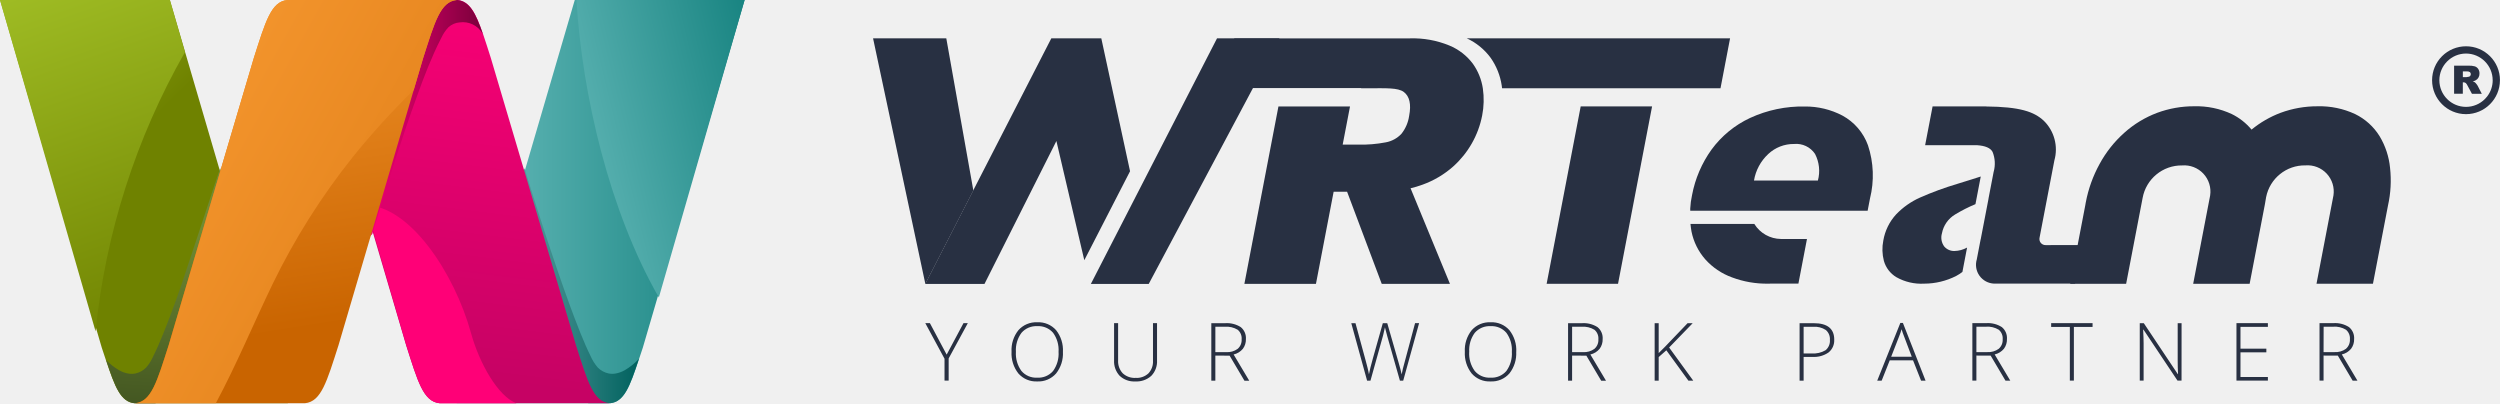
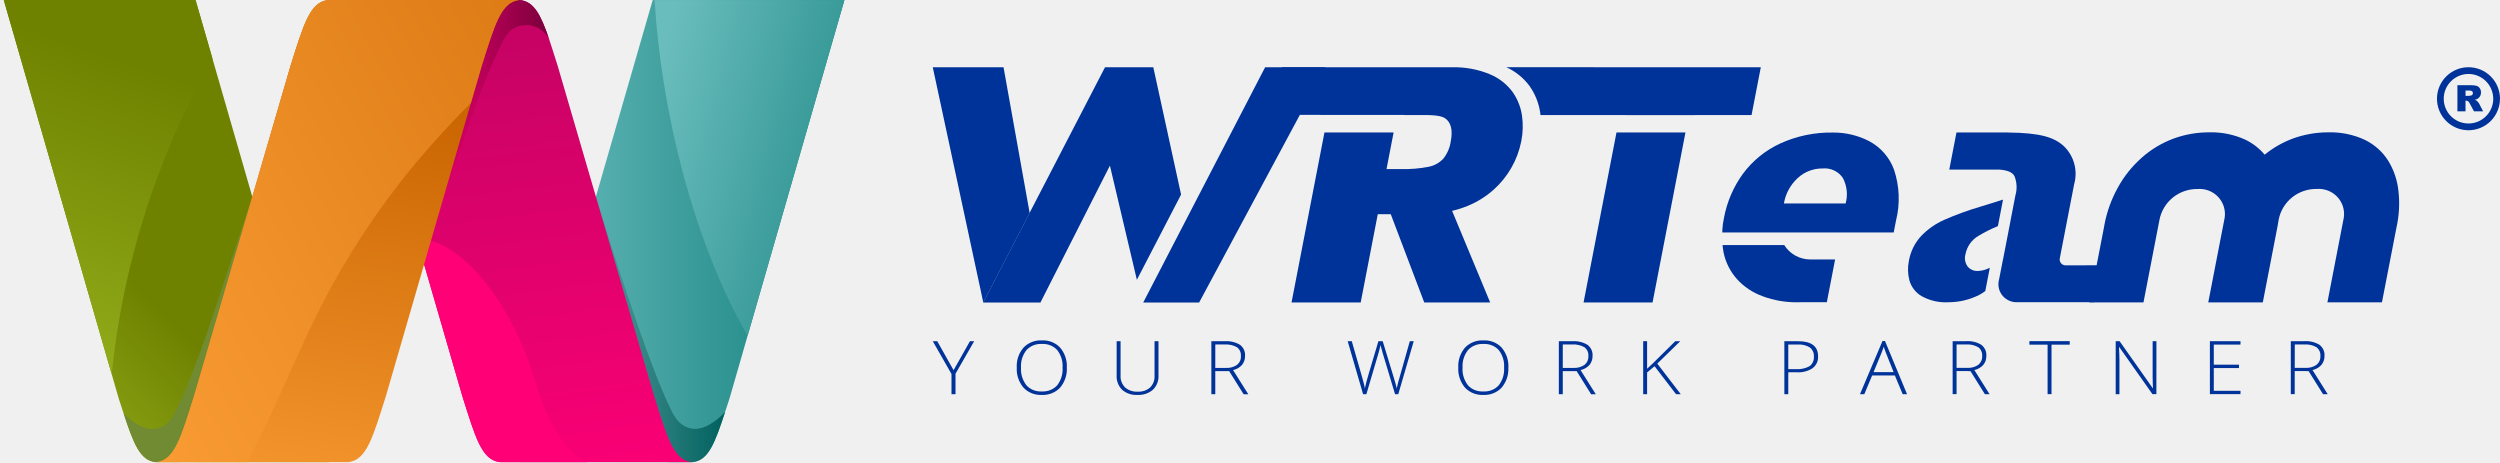
- <svg xmlns="http://www.w3.org/2000/svg" xmlns:xlink="http://www.w3.org/1999/xlink" id="wrteam_logo" data-name="wrteam logo" width="248.001" height="40" viewBox="0 0 248.001 40">
+ <svg xmlns="http://www.w3.org/2000/svg" width="595" height="110" viewBox="0 0 595 110" fill="none">
+   <g clip-path="url(#clip0_628_828)">
+     <path d="M200.971 0.014L173.623 94.847C173.256 95.974 172.906 97.041 172.573 98.049C170.14 105.463 168.603 109.619 164.822 109.987H123.615L140.218 52.407L141.819 46.824L155.343 0.014H200.971Z" fill="url(#paint0_linear_628_828)" />
+     <path d="M172.573 98.043C170.14 105.458 168.603 109.614 164.822 109.982H158.988L155.787 107.158L140.224 52.412L140.16 52.184L141.835 46.828L141.982 47.315C142.123 47.78 142.265 48.243 142.408 48.704C142.621 49.43 142.845 50.154 143.08 50.878C143.377 51.828 143.673 52.778 143.97 53.727C144.326 54.865 144.686 56.002 145.049 57.137C145.459 58.418 145.871 59.698 146.285 60.979C146.735 62.377 147.19 63.775 147.649 65.173C148.131 66.641 148.621 68.111 149.118 69.582C149.624 71.091 150.133 72.599 150.645 74.105C151.158 75.612 151.679 77.12 152.211 78.629C152.729 80.098 153.254 81.567 153.786 83.038C154.294 84.433 154.812 85.821 155.339 87.2C155.83 88.48 156.329 89.761 156.837 91.041C157.294 92.173 157.767 93.299 158.255 94.419C158.671 95.364 159.101 96.305 159.562 97.227C160.05 98.378 160.717 99.446 161.537 100.39C162.324 101.185 163.325 101.734 164.418 101.972C165.015 102.09 165.627 102.102 166.227 102.007C167.078 101.866 167.899 101.581 168.654 101.165C170.116 100.337 171.438 99.283 172.573 98.043Z" fill="url(#paint1_linear_628_828)" />
+     <path d="M177.926 79.931L200.974 0.014H155.787C157.343 25.655 164.678 56.816 177.926 79.931Z" fill="url(#paint2_linear_628_828)" />
+     <path d="M164.679 109.984H119.034C114.642 109.568 113.137 104.051 110.019 94.187C109.939 93.931 105.716 79.38 100.932 62.883L98.051 52.974C92.634 34.289 87.403 16.22 87.262 15.807C84.15 5.946 82.648 0.43 78.256 0.014H123.753C127.06 0.334 128.725 3.516 130.675 9.273C131.315 11.174 131.994 13.355 132.766 15.804C133.038 16.659 155.388 93.329 155.66 94.184C158.775 104.064 160.286 109.571 164.679 109.984Z" fill="url(#paint3_linear_628_828)" />
+     <path d="M127.452 91.143C123.011 74.956 110.893 56.816 99.166 56.816C104.625 75.641 109.92 93.906 110.003 94.191C113.125 104.055 114.629 109.559 119.019 109.988H139.65C134.681 108.157 129.658 99.141 127.452 91.143Z" fill="url(#paint4_linear_628_828)" />
+     <path d="M130.675 9.273C130.621 9.152 130.56 9.034 130.492 8.92C129.874 7.9 128.971 7.084 127.894 6.572C126.817 6.06 125.613 5.874 124.432 6.039C123.295 6.121 122.22 6.587 121.384 7.361C120.617 8.172 119.989 9.103 119.524 10.118L119.405 10.348C118.105 12.874 116.969 15.471 115.884 18.106C114.798 20.741 113.819 23.433 112.842 26.11C110.947 31.325 109.17 36.579 107.46 41.855C105.979 46.405 104.54 50.968 103.142 55.545C102.416 57.912 101.701 60.284 100.996 62.662L100.926 62.902L97.254 66.491C97.078 66.491 97.644 58.461 98.048 52.993C98.256 50.169 98.416 48.034 98.416 48.034L108.299 15.823L115.804 3.622L118.976 0.014H123.753C127.054 0.334 128.725 3.519 130.675 9.273Z" fill="url(#paint5_linear_628_828)" />
+     <path d="M78.256 109.984H37.049C33.326 109.632 31.779 105.575 29.404 98.359C29.043 97.258 28.659 96.084 28.251 94.837L0.9 0.014H46.542L59.95 46.484L60.344 47.851L78.256 109.984Z" fill="url(#paint6_linear_628_828)" />
+     <path d="M61.515 52.177L61.451 52.404L45.889 107.151L42.687 109.975H37.056C33.332 109.623 31.786 105.566 29.41 98.35C30.468 99.468 31.689 100.42 33.031 101.174C33.786 101.59 34.607 101.875 35.458 102.016C36.059 102.111 36.673 102.099 37.27 101.98C38.364 101.744 39.365 101.195 40.151 100.399C40.972 99.455 41.639 98.387 42.127 97.236C42.588 96.317 43.017 95.373 43.433 94.428C43.924 93.31 44.397 92.184 44.851 91.05C45.366 89.77 45.866 88.489 46.353 87.209C46.882 85.821 47.4 84.434 47.906 83.046C48.439 81.578 48.964 80.109 49.481 78.638C50.009 77.133 59.991 47.013 60.046 46.815L60.34 47.839L61.515 52.177Z" fill="url(#paint7_linear_628_828)" />
+     <path d="M26.58 89.052C29.264 62.645 37.443 37.091 50.592 14.033L46.542 0.014H0.9L26.58 89.052Z" fill="url(#paint8_linear_628_828)" />
+     <path d="M114.597 15.81C114.328 16.665 92.039 93.608 91.866 94.194C88.745 104.058 87.243 109.561 82.851 109.99H37.193C41.586 109.574 43.094 104.058 46.209 94.194C46.478 93.339 68.831 16.665 69.1 15.81C72.225 5.949 73.723 0.43 78.119 0.014H123.616C119.224 0.43 117.722 5.946 114.597 15.81Z" fill="url(#paint9_linear_628_828)" />
+     <path d="M58.887 109.983C64.489 99.37 69.013 88.264 74.177 77.404C80.037 65.158 87.222 53.592 95.605 42.914C100.719 36.471 106.211 30.338 112.052 24.546C113.569 19.325 114.546 15.969 114.613 15.796C117.734 5.932 119.239 0.429 123.628 0H78.121C73.729 0.416 72.221 5.932 69.106 15.796C68.837 16.651 46.484 93.325 46.215 94.18C43.093 104.044 41.589 109.548 37.199 109.977L58.887 109.983Z" fill="url(#paint10_linear_628_828)" />
+     <path d="M419.072 16.005L416.872 27.384H403.427V27.398H387.002V27.384H366.642C366.619 27.177 366.591 26.97 366.561 26.761C366.22 24.487 365.346 22.323 364.011 20.443C362.588 18.522 360.694 16.993 358.508 16L419.072 16.005Z" fill="#003399" />
+     <path d="M384.723 31.529L376.891 71.981H393.31L401.14 31.529H384.723Z" fill="#003399" />
+     <path d="M245.06 50.7L238.841 16.008H222L234.024 72.001L245.06 50.7Z" fill="#003399" />
+     <path d="M281.096 46.306L274.487 16.006H262.992L234.014 71.962V71.999H247.625L264.16 39.415L270.577 66.593L281.096 46.306Z" fill="#003399" />
+     <path d="M301.097 16.006L272.086 71.999H285.394L315.448 16.006H301.097Z" fill="#003399" />
+     <path d="M345.6 50.189C346.522 49.974 347.431 49.704 348.321 49.38C350.931 48.456 353.337 47.044 355.407 45.22C358.845 42.172 361.184 38.094 362.065 33.606C362.471 31.571 362.524 29.482 362.223 27.428C361.917 25.407 361.135 23.486 359.944 21.818C358.539 19.951 356.648 18.5 354.471 17.621C351.62 16.466 348.553 15.918 345.472 16.012H305.073L302.873 27.336H302.365L316.021 27.348H334.246V27.389H335.943C339.906 27.389 342.686 27.233 344.03 28.224C345.375 29.214 345.79 31.03 345.273 33.696C345.057 35.188 344.445 36.596 343.499 37.776C342.549 38.781 341.302 39.46 339.934 39.713C337.827 40.116 335.681 40.292 333.534 40.24H329.99L331.677 31.533H315.219L307.386 71.985H323.845L327.91 50.987H331.007L338.972 71.985H354.659L345.6 50.189Z" fill="#003399" />
+     <path d="M473.574 63.714C472.684 64.201 471.689 64.468 470.676 64.493C470.229 64.507 469.786 64.422 469.376 64.243C468.968 64.064 468.606 63.796 468.317 63.459C468.001 63.034 467.79 62.544 467.7 62.026C467.61 61.507 467.642 60.975 467.793 60.471C467.962 59.579 468.319 58.734 468.845 57.99C469.369 57.246 470.046 56.622 470.834 56.159C472.327 55.262 473.887 54.477 475.5 53.81L476.72 47.508L475.792 47.802C474.77 48.122 473.266 48.59 471.279 49.204C468.372 50.061 465.523 51.099 462.751 52.311C460.676 53.227 458.803 54.536 457.239 56.163C455.702 57.829 454.686 59.898 454.309 62.123C453.998 63.653 454.044 65.233 454.443 66.743C454.886 68.3 455.91 69.63 457.31 70.462C459.265 71.555 461.495 72.067 463.736 71.937C466.281 71.932 468.787 71.332 471.057 70.188C471.562 69.922 472.046 69.615 472.501 69.269L473.574 63.714Z" fill="#003399" />
+     <path d="M491.659 63.151C491.441 63.159 491.223 63.116 491.024 63.027C490.825 62.937 490.651 62.803 490.514 62.634C490.375 62.466 490.28 62.268 490.234 62.056C490.187 61.845 490.19 61.625 490.245 61.415L493.646 43.844C494.096 42.262 494.107 40.59 493.683 39.001C493.256 37.413 492.41 35.966 491.228 34.814C488.952 32.702 485.692 31.614 477.911 31.541V31.529H465.639L463.926 40.369H475.855C477.753 40.5 478.982 41.001 479.445 41.927C480.011 43.343 480.101 44.903 479.705 46.375H479.693L478.49 52.58H478.502L476.708 61.817H476.694L475.801 66.414C475.611 67.042 475.569 67.705 475.678 68.352C475.787 68.999 476.045 69.612 476.429 70.144C476.814 70.677 477.32 71.115 477.901 71.425C478.486 71.734 479.132 71.907 479.793 71.93H482.016H484.281H498.4L500.102 63.134L491.659 63.151Z" fill="#003399" />
+     <path d="M570.837 45.521C570.587 42.978 569.768 40.522 568.442 38.331C567.086 36.151 565.134 34.398 562.812 33.275C560.104 32.024 557.139 31.415 554.154 31.496C551.258 31.487 548.382 31.992 545.665 32.985C543.245 33.892 540.989 35.186 538.989 36.814C537.744 35.332 536.198 34.125 534.45 33.273C531.743 32.021 528.778 31.412 525.79 31.494C522.895 31.485 520.02 31.99 517.301 32.983C514.501 34.025 511.921 35.577 509.698 37.561C507.412 39.586 505.497 41.988 504.039 44.661C502.526 47.388 501.457 50.336 500.873 53.395C500.813 53.708 500.755 54.032 500.715 54.268L497.289 71.966H510.15L513.94 52.393C514.327 50.293 515.451 48.396 517.113 47.039C518.775 45.683 520.871 44.954 523.022 44.983C523.928 44.91 524.839 45.041 525.685 45.367C526.532 45.692 527.294 46.203 527.915 46.861C528.534 47.52 528.998 48.309 529.267 49.169C529.536 50.03 529.605 50.939 529.469 51.83L525.567 71.966H538.548L542.06 53.827C542.172 53.257 542.262 52.726 542.336 52.218C542.746 50.151 543.878 48.292 545.53 46.967C547.183 45.642 549.253 44.936 551.377 44.971C552.283 44.899 553.194 45.03 554.04 45.355C554.889 45.68 555.649 46.191 556.27 46.85C556.889 47.508 557.353 48.297 557.622 49.158C557.89 50.018 557.96 50.928 557.823 51.818L553.924 71.954H566.905L570.364 54.124C570.999 51.302 571.161 48.395 570.837 45.521Z" fill="#003399" />
+     <path d="M409.915 55.321H423.93H450.704L451.244 52.533C452.255 48.523 452.092 44.312 450.78 40.39C449.726 37.496 447.635 35.086 444.909 33.617C442.243 32.231 439.271 31.52 436.262 31.548C431.918 31.465 427.614 32.358 423.668 34.162C420.152 35.787 417.106 38.265 414.811 41.367C412.565 44.466 411.032 48.016 410.323 51.767C410.098 52.771 409.961 53.791 409.91 54.817C409.903 54.987 409.915 55.144 409.915 55.321ZM427.836 42.392C429.443 40.894 431.57 40.07 433.777 40.094C434.714 40.003 435.657 40.166 436.508 40.565C437.359 40.964 438.084 41.584 438.608 42.36C439.584 44.227 439.821 46.39 439.267 48.421H424.572C424.959 46.112 426.104 43.995 427.831 42.399L427.836 42.392Z" fill="#003399" />
+     <path d="M424.647 58.326H409.967C410.032 58.903 410.09 59.475 410.199 60.041C410.678 62.405 411.777 64.603 413.384 66.412C415.053 68.254 417.153 69.66 419.501 70.503C422.176 71.501 425.018 71.989 427.874 71.939C428.189 71.939 428.502 71.939 428.801 71.926H434.786L436.757 61.751H430.783C429.552 61.74 428.344 61.42 427.271 60.822C426.198 60.223 425.296 59.364 424.647 58.326Z" fill="#003399" />
+     <path d="M226.95 88.107L230.85 81.204H231.852L227.412 88.946V93.812H226.454V89.005L222 81.204H223.066L226.95 88.107ZM253.903 87.495C254.004 89.208 253.438 90.896 252.317 92.244C251.774 92.828 251.097 93.288 250.339 93.591C249.582 93.894 248.762 94.03 247.942 93.991C247.122 94.03 246.304 93.893 245.549 93.59C244.792 93.287 244.119 92.827 243.577 92.244C242.452 90.89 241.889 89.196 241.99 87.477C241.887 85.764 242.457 84.076 243.591 82.737C244.137 82.159 244.813 81.704 245.57 81.404C246.325 81.105 247.143 80.969 247.961 81.007C248.778 80.967 249.596 81.103 250.354 81.404C251.108 81.705 251.784 82.163 252.326 82.745C253.445 84.094 254.006 85.783 253.903 87.495ZM243.002 87.495C242.901 88.989 243.352 90.47 244.278 91.684C244.726 92.183 245.289 92.576 245.925 92.833C246.561 93.09 247.252 93.203 247.942 93.164C248.634 93.205 249.325 93.094 249.963 92.84C250.601 92.585 251.169 92.194 251.62 91.697C252.546 90.479 252.997 88.993 252.891 87.495C252.997 86.003 252.548 84.524 251.62 83.314C251.169 82.822 250.604 82.435 249.97 82.183C249.335 81.931 248.648 81.821 247.961 81.861C247.271 81.823 246.582 81.935 245.946 82.189C245.311 82.444 244.743 82.833 244.292 83.327C243.357 84.529 242.901 86.005 243.002 87.495ZM275.718 81.204V89.366C275.756 89.989 275.657 90.613 275.428 91.198C275.199 91.783 274.844 92.317 274.386 92.766C273.884 93.192 273.297 93.52 272.661 93.731C272.024 93.941 271.348 94.03 270.675 93.991C270.016 94.028 269.355 93.938 268.736 93.727C268.114 93.515 267.544 93.187 267.06 92.761C266.611 92.302 266.263 91.761 266.041 91.172C265.817 90.582 265.721 89.956 265.761 89.331V81.204H266.695V89.366C266.663 89.882 266.74 90.399 266.922 90.886C267.107 91.372 267.392 91.82 267.761 92.2C268.165 92.553 268.642 92.824 269.161 92.999C269.677 93.173 270.229 93.246 270.778 93.213C271.315 93.245 271.855 93.173 272.362 93.001C272.872 92.83 273.337 92.562 273.732 92.215C274.094 91.845 274.374 91.409 274.554 90.934C274.734 90.459 274.811 89.954 274.781 89.45V81.201L275.718 81.204ZM289.237 88.322V93.819H288.302V81.21H291.473C292.761 81.117 294.046 81.421 295.138 82.077C295.542 82.391 295.86 82.792 296.065 83.246C296.271 83.7 296.36 84.195 296.323 84.688C296.351 85.455 296.103 86.209 295.621 86.827C295.07 87.456 294.315 87.896 293.474 88.079L297.094 93.83H295.981L292.544 88.333L289.237 88.322ZM289.237 87.563H291.78C292.712 87.618 293.637 87.367 294.397 86.851C294.715 86.594 294.965 86.27 295.128 85.905C295.29 85.54 295.36 85.145 295.332 84.749C295.369 84.356 295.304 83.961 295.147 83.596C294.988 83.231 294.738 82.908 294.42 82.653C293.528 82.142 292.488 81.91 291.448 81.989H289.242L289.237 87.563ZM332.79 93.819H332.023L329.097 84.086C328.854 83.287 328.672 82.631 328.551 82.119C328.455 82.619 328.317 83.195 328.137 83.845C327.957 84.495 326.978 87.82 325.197 93.819H324.414L320.75 81.21H321.725L324.061 89.337C324.153 89.665 324.239 89.968 324.316 90.249C324.393 90.529 324.466 90.79 324.531 91.034C324.594 91.279 324.653 91.514 324.704 91.742C324.756 91.969 324.802 92.197 324.844 92.427C324.992 91.646 325.302 90.458 325.779 88.864L328.058 81.21H329.088L331.759 89.994C332.07 91.007 332.292 91.824 332.425 92.445C332.505 92.031 332.607 91.588 332.731 91.118C332.855 90.647 333.79 87.343 335.536 81.204H336.47L332.79 93.819ZM358.986 87.495C359.087 89.208 358.521 90.896 357.4 92.244C356.857 92.828 356.18 93.288 355.423 93.591C354.665 93.894 353.845 94.03 353.025 93.991C352.205 94.03 351.387 93.893 350.632 93.59C349.875 93.287 349.202 92.827 348.66 92.244C347.536 90.89 346.972 89.196 347.073 87.477C346.97 85.764 347.54 84.076 348.674 82.737C349.22 82.159 349.896 81.704 350.653 81.404C351.408 81.105 352.226 80.969 353.044 81.007C353.862 80.967 354.679 81.103 355.437 81.404C356.191 81.705 356.867 82.163 357.409 82.745C358.531 84.093 359.094 85.782 358.996 87.495H358.986ZM348.085 87.495C347.984 88.989 348.435 90.47 349.361 91.684C349.809 92.183 350.373 92.576 351.008 92.833C351.644 93.09 352.335 93.203 353.025 93.164C353.717 93.205 354.408 93.094 355.046 92.84C355.684 92.585 356.252 92.194 356.703 91.697C357.629 90.479 358.08 88.993 357.974 87.495C358.08 86.003 357.629 84.524 356.703 83.314C356.252 82.822 355.687 82.435 355.053 82.183C354.418 81.931 353.731 81.821 353.044 81.861C352.354 81.823 351.665 81.935 351.029 82.189C350.394 82.444 349.826 82.833 349.375 83.327C348.445 84.531 347.991 86.006 348.094 87.495H348.085ZM371.94 88.322V93.819H371.005V81.21H374.176C375.464 81.117 376.749 81.421 377.84 82.077C378.245 82.391 378.562 82.792 378.768 83.246C378.974 83.7 379.063 84.195 379.025 84.688C379.053 85.455 378.805 86.209 378.324 86.827C377.773 87.456 377.018 87.896 376.176 88.079L379.796 93.83H378.684L375.246 88.333L371.94 88.322ZM371.94 87.563H374.482C375.415 87.618 376.338 87.366 377.097 86.851C377.415 86.594 377.665 86.27 377.829 85.905C377.99 85.54 378.06 85.145 378.032 84.749C378.069 84.356 378.004 83.961 377.847 83.596C377.688 83.231 377.438 82.908 377.121 82.653C376.228 82.142 375.188 81.91 374.148 81.989H371.942L371.94 87.563ZM400.024 93.819H398.903L393.79 87.158L392.011 88.643V93.819H391.077V81.21H392.011V87.769L393.488 86.371L398.711 81.21H399.896L394.435 86.543L400.024 93.819ZM432.704 84.827C432.736 85.36 432.633 85.892 432.407 86.38C432.178 86.868 431.83 87.297 431.39 87.632C430.301 88.342 428.993 88.686 427.672 88.607H425.611V93.819H424.676V81.21H427.948C431.124 81.206 432.711 82.412 432.711 84.829L432.704 84.827ZM425.611 87.846H427.443C428.579 87.933 429.715 87.688 430.699 87.143C431.049 86.868 431.322 86.516 431.498 86.119C431.673 85.721 431.743 85.289 431.701 84.86C431.734 84.455 431.666 84.047 431.5 83.672C431.337 83.296 431.079 82.963 430.752 82.699C429.881 82.167 428.85 81.92 427.817 81.996H425.611V87.846ZM450.98 89.366H445.573L443.703 93.819H442.673L448.034 81.153H448.627L453.878 93.819H452.838L450.98 89.366ZM445.909 88.563H450.677L448.863 84.015C448.707 83.658 448.524 83.163 448.316 82.531C448.167 83.041 447.989 83.542 447.779 84.033L445.909 88.563ZM465.663 88.313V93.81H464.728V81.201H467.9C469.187 81.108 470.472 81.412 471.564 82.069C471.968 82.383 472.286 82.784 472.492 83.237C472.697 83.692 472.786 84.186 472.749 84.679C472.777 85.446 472.529 86.2 472.048 86.818C471.496 87.447 470.741 87.887 469.9 88.07L473.52 93.821H472.407L468.97 88.324L465.663 88.313ZM465.663 87.554H468.206C469.138 87.609 470.061 87.357 470.821 86.842C471.138 86.585 471.388 86.261 471.552 85.896C471.713 85.531 471.783 85.136 471.755 84.741C471.793 84.348 471.727 83.952 471.571 83.587C471.412 83.222 471.162 82.898 470.844 82.644C469.951 82.133 468.911 81.901 467.871 81.98H465.665L465.663 87.554ZM488.261 93.81H487.326V82.024H482.996V81.197H492.593V82.024H488.263L488.261 93.81ZM513.219 93.81H512.284L504.39 82.611H504.318C504.39 83.938 504.427 84.944 504.427 85.63V93.814H503.535V81.206H504.47L512.354 92.388H512.408C512.354 91.355 512.326 90.372 512.326 89.437V81.206H513.228L513.219 93.81ZM533.237 93.81H525.953V81.201H533.237V82.013H526.883V86.793H532.882V87.605H526.883V93.016H533.237V93.81ZM546.143 88.313V93.81H545.209V81.201H548.38C549.667 81.108 550.953 81.412 552.044 82.069C552.448 82.383 552.766 82.784 552.972 83.237C553.177 83.692 553.266 84.186 553.229 84.679C553.257 85.446 553.009 86.2 552.528 86.818C551.976 87.447 551.221 87.887 550.38 88.07L554 93.821H552.888L549.45 88.324L546.143 88.313ZM546.143 87.554H548.698C549.63 87.609 550.555 87.358 551.315 86.842C551.633 86.585 551.883 86.261 552.044 85.896C552.208 85.531 552.278 85.136 552.25 84.741C552.287 84.348 552.222 83.952 552.065 83.587C551.906 83.222 551.656 82.898 551.338 82.644C550.446 82.133 549.406 81.901 548.366 81.98H546.16L546.143 87.554Z" fill="#003399" />
+     <path d="M593.39 23.498C593.385 21.936 592.764 20.439 591.659 19.334C590.556 18.23 589.059 17.608 587.498 17.604C585.936 17.608 584.439 18.231 583.335 19.335C582.232 20.439 581.608 21.936 581.606 23.498C581.606 25.061 582.228 26.56 583.332 27.665C584.437 28.77 585.934 29.391 587.498 29.391C588.271 29.392 589.039 29.239 589.754 28.942C590.469 28.646 591.117 28.211 591.665 27.662C591.839 27.488 592.004 27.304 592.155 27.11C592.96 26.076 593.394 24.803 593.394 23.493L593.39 23.498ZM584.865 26.519V20.28H588.07C588.529 20.263 588.988 20.314 589.431 20.432C589.739 20.53 590.004 20.73 590.186 20.998C590.385 21.295 590.485 21.647 590.474 22.005C590.487 22.308 590.416 22.61 590.271 22.876C590.124 23.142 589.908 23.364 589.645 23.516C589.436 23.631 589.211 23.713 588.977 23.759C589.153 23.809 589.324 23.884 589.48 23.981C589.592 24.078 589.694 24.187 589.783 24.307C589.883 24.427 589.975 24.557 590.053 24.694L590.984 26.499H588.808L587.781 24.596C587.696 24.414 587.578 24.25 587.431 24.115C587.293 24.017 587.128 23.964 586.961 23.963H586.792V26.49H584.874L584.865 26.519ZM586.798 22.814H587.609C587.781 22.801 587.952 22.773 588.119 22.729C588.244 22.706 588.355 22.637 588.431 22.535C588.522 22.413 588.565 22.262 588.551 22.11C588.538 21.958 588.471 21.816 588.362 21.711C588.146 21.579 587.894 21.522 587.643 21.548H586.798V22.814ZM594.993 23.498C594.991 25.487 594.203 27.395 592.797 28.801C591.389 30.208 589.483 30.999 587.496 31C585.506 30.999 583.6 30.209 582.194 28.803C580.789 27.396 580 25.489 580 23.5C579.998 22.515 580.192 21.539 580.568 20.629C580.944 19.719 581.497 18.892 582.194 18.195C582.891 17.499 583.718 16.946 584.627 16.57C585.538 16.193 586.513 15.999 587.498 16C588.482 15.999 589.458 16.192 590.367 16.569C591.278 16.945 592.104 17.497 592.801 18.193C593.499 18.889 594.051 19.716 594.428 20.625C594.804 21.535 595 22.511 595 23.495L594.993 23.498Z" fill="#003399" />
+   </g>
  <defs>
-     <linearGradient id="linear-gradient" y1="0.5" x2="1" y2="0.5" gradientUnits="objectBoundingBox">
-       <stop offset="0" stop-color="#6abdbd" />
-       <stop offset="1" stop-color="#117f7c" />
+     <linearGradient id="paint0_linear_628_828" x1="123.615" y1="55.22" x2="200.971" y2="55.22" gradientUnits="userSpaceOnUse">
+       <stop stop-color="#6ABDBD" />
+       <stop offset="1" stop-color="#117F7C" />
    </linearGradient>
-     <linearGradient id="linear-gradient-2" y1="0.5" x2="1" y2="0.5" gradientUnits="objectBoundingBox">
-       <stop offset="0" stop-color="#579d9e" />
-       <stop offset="1" stop-color="#00615e" />
+     <linearGradient id="paint1_linear_628_828" x1="140.16" y1="31.861" x2="172.573" y2="31.861" gradientUnits="userSpaceOnUse">
+       <stop stop-color="#579D9E" />
+       <stop offset="1" stop-color="#00615E" />
    </linearGradient>
-     <linearGradient id="linear-gradient-3" x1="-0.189" y1="0.688" x2="1.18" y2="0.095" xlink:href="#linear-gradient" />
-     <linearGradient id="linear-gradient-4" x1="0.562" y1="-0.124" x2="0.457" y2="0.932" gradientUnits="objectBoundingBox">
-       <stop offset="0" stop-color="#f07" />
-       <stop offset="1" stop-color="#c60264" />
+     <linearGradient id="paint2_linear_628_828" x1="147.247" y1="55.236" x2="216.557" y2="72.212" gradientUnits="userSpaceOnUse">
+       <stop stop-color="#6ABDBD" />
+       <stop offset="1" stop-color="#117F7C" />
    </linearGradient>
-     <linearGradient id="linear-gradient-5" x1="11.699" y1="-3.764" x2="13.506" y2="-3.764" xlink:href="#linear-gradient-4" />
-     <linearGradient id="linear-gradient-6" y1="0.5" x2="1" y2="0.5" gradientUnits="objectBoundingBox">
-       <stop offset="0" stop-color="#f07" />
-       <stop offset="1" stop-color="#79003b" />
+     <linearGradient id="paint3_linear_628_828" x1="126.825" y1="123.95" x2="112.221" y2="8.411" gradientUnits="userSpaceOnUse">
+       <stop stop-color="#FF0077" />
+       <stop offset="1" stop-color="#C60264" />
    </linearGradient>
-     <linearGradient id="linear-gradient-7" x1="0.01" y1="-0.214" x2="0.422" y2="0.373" gradientUnits="objectBoundingBox">
-       <stop offset="0" stop-color="#a7c62a" />
-       <stop offset="1" stop-color="#6f8200" />
+     <linearGradient id="paint4_linear_628_828" x1="1045.96" y1="341.709" x2="1119.11" y2="341.709" gradientUnits="userSpaceOnUse">
+       <stop stop-color="#FF0077" />
+       <stop offset="1" stop-color="#C60264" />
    </linearGradient>
-     <linearGradient id="linear-gradient-8" x1="0.506" y1="0.25" x2="0.48" y2="1.14" gradientUnits="objectBoundingBox">
-       <stop offset="0" stop-color="#718b32" />
-       <stop offset="1" stop-color="#3c4e1f" />
+     <linearGradient id="paint5_linear_628_828" x1="97.221" y1="76.994" x2="130.675" y2="76.994" gradientUnits="userSpaceOnUse">
+       <stop stop-color="#FF0077" />
+       <stop offset="1" stop-color="#79003B" />
    </linearGradient>
-     <linearGradient id="linear-gradient-9" x1="0.426" y1="-0.303" x2="0.688" y2="1.055" xlink:href="#linear-gradient-7" />
-     <linearGradient id="linear-gradient-10" x1="0.406" y1="-0.242" x2="0.54" y2="0.816" gradientUnits="objectBoundingBox">
-       <stop offset="0" stop-color="#fda037" />
-       <stop offset="1" stop-color="#c96400" />
+     <linearGradient id="paint6_linear_628_828" x1="1.674" y1="133.737" x2="49.85" y2="85.455" gradientUnits="userSpaceOnUse">
+       <stop stop-color="#A7C62A" />
+       <stop offset="1" stop-color="#6F8200" />
    </linearGradient>
-     <linearGradient id="linear-gradient-11" x1="-0.228" y1="-0.007" x2="1.901" y2="1.475" xlink:href="#linear-gradient-10" />
+     <linearGradient id="paint7_linear_628_828" x1="45.655" y1="47.636" x2="42.433" y2="-8.44" gradientUnits="userSpaceOnUse">
+       <stop stop-color="#718B32" />
+       <stop offset="1" stop-color="#3C4E1F" />
+     </linearGradient>
+     <linearGradient id="paint8_linear_628_828" x1="22.069" y1="137.222" x2="60.8" y2="25.101" gradientUnits="userSpaceOnUse">
+       <stop stop-color="#A7C62A" />
+       <stop offset="1" stop-color="#6F8200" />
+     </linearGradient>
+     <linearGradient id="paint9_linear_628_828" x1="72.281" y1="136.825" x2="90.853" y2="21.596" gradientUnits="userSpaceOnUse">
+       <stop stop-color="#FDA037" />
+       <stop offset="1" stop-color="#C96400" />
+     </linearGradient>
+     <linearGradient id="paint10_linear_628_828" x1="17.493" y1="110.973" x2="227.748" y2="-4.041" gradientUnits="userSpaceOnUse">
+       <stop stop-color="#FDA037" />
+       <stop offset="1" stop-color="#C96400" />
+     </linearGradient>
+     <clipPath id="clip0_628_828">
+       <rect width="595" height="110" fill="white" />
+     </clipPath>
  </defs>
-   <path id="Path_1" data-name="Path 1" d="M2171.515,56.023l-.949,4.951h-5.8v.006h-7.086v-.006h-8.783c-.01-.09-.022-.18-.035-.271a6.419,6.419,0,0,0-1.1-2.749,6.1,6.1,0,0,0-2.374-1.933Z" transform="translate(-1999.891 -52.221)" fill="#283042" />
-   <path id="Path_2" data-name="Path 2" d="M2265.809,155.66l-3.379,17.6h7.083l3.378-17.6Z" transform="translate(-2109.004 -145.104)" fill="#283042" />
-   <path id="Path_3" data-name="Path 3" d="M1287.048,71.174l-2.683-15.094H1277.1l5.187,24.362Z" transform="translate(-1190.492 -52.277)" fill="#283042" />
-   <path id="Path_4" data-name="Path 4" d="M1373.851,69.263,1371,56.08h-4.959L1353.54,80.426l0,.016h5.872l7.133-14.177,2.768,11.825Z" transform="translate(-1261.75 -52.277)" fill="#283042" />
-   <path id="Path_5" data-name="Path 5" d="M1608.245,56.08,1595.73,80.442h5.741l12.965-24.362Z" transform="translate(-1487.516 -52.277)" fill="#283042" />
-   <path id="Path_6" data-name="Path 6" d="M1806.973,70.953a10.1,10.1,0,0,0,1.174-.352,9.33,9.33,0,0,0,3.057-1.81,9.123,9.123,0,0,0,2.872-5.053,7.962,7.962,0,0,0,.068-2.688,5.684,5.684,0,0,0-.983-2.441,5.564,5.564,0,0,0-2.361-1.826,9.5,9.5,0,0,0-3.882-.7h-17.428l-.949,4.927h-.219l5.891.005h7.862v.018h.732c1.71,0,2.909-.068,3.489.363s.759,1.221.536,2.381a3.7,3.7,0,0,1-.765,1.775,2.82,2.82,0,0,1-1.538.843,12.909,12.909,0,0,1-2.761.229h-1.529l.728-3.788h-7.1l-3.379,17.6h7.1l1.754-9.136h1.336l3.436,9.136h6.767Z" transform="translate(-1667.045 -52.277)" fill="#283042" />
-   <path id="Path_7" data-name="Path 7" d="M2762,265.222h0a2.723,2.723,0,0,1-1.25.339,1.282,1.282,0,0,1-1.018-.45,1.483,1.483,0,0,1-.226-1.3,2.78,2.78,0,0,1,1.312-1.876,15.108,15.108,0,0,1,2.013-1.022l.526-2.742-.4.128q-.661.209-1.947.61a31.071,31.071,0,0,0-3.679,1.352,7.514,7.514,0,0,0-2.378,1.676,5.1,5.1,0,0,0-1.264,2.593,4.472,4.472,0,0,0,.058,2.01,2.759,2.759,0,0,0,1.237,1.618,5.042,5.042,0,0,0,2.772.642,7,7,0,0,0,3.158-.761,4.438,4.438,0,0,0,.623-.4Z" transform="translate(-2566.865 -240.662)" fill="#283042" />
-   <path id="Path_8" data-name="Path 8" d="M2828.073,169.4a.606.606,0,0,1-.61-.755L2828.93,161a3.992,3.992,0,0,0-1.043-3.929c-.982-.919-2.388-1.392-5.745-1.424v-.005h-5.294l-.739,3.846h5.146c.819.057,1.349.275,1.549.678a3.085,3.085,0,0,1,.112,1.935h-.005l-.519,2.7h.005l-.774,4.019-.006,0-.385,2a1.866,1.866,0,0,0,1.722,2.4h.959l.977,0h6.091l.734-3.827Z" transform="translate(-2625.135 -145.085)" fill="#283042" />
-   <path id="Path_9" data-name="Path 9" d="M3060.039,161.581a7.494,7.494,0,0,0-1.033-3.128,5.886,5.886,0,0,0-2.429-2.2,8.3,8.3,0,0,0-3.735-.774,10.494,10.494,0,0,0-3.662.648,10.241,10.241,0,0,0-2.88,1.666,6,6,0,0,0-1.958-1.541,8.3,8.3,0,0,0-3.736-.774,10.5,10.5,0,0,0-3.662.648,10.321,10.321,0,0,0-3.28,1.992,11.428,11.428,0,0,0-2.441,3.089,12.809,12.809,0,0,0-1.366,3.8c-.026.136-.051.277-.068.38l-1.478,7.7h5.548l1.635-8.516a3.929,3.929,0,0,1,3.918-3.224,2.6,2.6,0,0,1,2.781,2.979l-1.683,8.761h5.6l1.515-7.892c.048-.248.087-.479.119-.7a3.907,3.907,0,0,1,3.9-3.153,2.6,2.6,0,0,1,2.781,2.979l-1.682,8.761h5.6l1.492-7.758A11.387,11.387,0,0,0,3060.039,161.581Z" transform="translate(-2822.945 -144.936)" fill="#283042" />
-   <path id="Path_10" data-name="Path 10" d="M2472.5,166.045h6.046v0h11.55l.233-1.213a9.48,9.48,0,0,0-.2-5.283,5.469,5.469,0,0,0-2.533-2.947,7.874,7.874,0,0,0-3.73-.9,12.4,12.4,0,0,0-5.433,1.137,9.954,9.954,0,0,0-3.821,3.135,11.322,11.322,0,0,0-1.936,4.525,7.958,7.958,0,0,0-.178,1.327C2472.495,165.9,2472.5,165.968,2472.5,166.045Zm7.731-5.625a3.682,3.682,0,0,1,2.563-1,2.244,2.244,0,0,1,2.084.986,3.653,3.653,0,0,1,.284,2.637h-6.339a4.617,4.617,0,0,1,1.406-2.62Z" transform="translate(-2304.826 -145.137)" fill="#283042" />
-   <path id="Path_11" data-name="Path 11" d="M2479.183,327.6h-6.333c.028.251.053.5.1.746a5.972,5.972,0,0,0,1.374,2.772,6.54,6.54,0,0,0,2.639,1.78,9.772,9.772,0,0,0,3.612.625c.136,0,.271,0,.4-.006h2.582l.85-4.427h-2.577A3.145,3.145,0,0,1,2479.183,327.6Z" transform="translate(-2305.154 -305.384)" fill="#283042" />
-   <path id="Path_12" data-name="Path 12" d="M696.65,0l-10.1,34.492q-.2.614-.388,1.164c-.9,2.7-1.466,4.209-2.861,4.343H668.09l6.131-20.943.595-2.03h0L679.8,0Z" transform="translate(-622.783)" fill="url(#linear-gradient)" />
-   <path id="Path_13" data-name="Path 13" d="M770.118,273.762c-.9,2.738-1.466,4.272-2.861,4.408H765.1l-1.185-1.043-5.745-20.216-.023-.083.618-1.977.055.18q.078.257.157.513.123.4.248.8.164.526.329,1.052.2.629.4,1.259.227.713.456,1.424.25.774.5,1.548.268.814.543,1.628.28.836.564,1.67t.578,1.67q.287.814.581,1.628.281.773.574,1.541.271.71.553,1.416.254.627.523,1.247c.154.349.313.7.483,1.037a4.412,4.412,0,0,0,.729,1.168,2.132,2.132,0,0,0,1.064.584,1.905,1.905,0,0,0,.668.013,2.8,2.8,0,0,0,.9-.311A5.9,5.9,0,0,0,770.118,273.762Z" transform="translate(-706.736 -238.17)" fill="url(#linear-gradient-2)" />
-   <path id="Path_14" data-name="Path 14" d="M851.414,29.506,859.922,0H843.24C843.814,9.466,846.523,20.972,851.414,29.506Z" transform="translate(-786.056)" fill="url(#linear-gradient-3)" />
-   <path id="Path_15" data-name="Path 15" d="M453.058,40H436.206c-1.621-.151-2.178-2.158-3.328-5.745-.03-.093-1.588-5.385-3.354-11.386l-1.061-3.6c-2-6.8-3.932-13.368-3.983-13.518C423.326,2.157,422.772.151,421.15,0h16.8c1.221.113,1.836,1.274,2.555,3.367.238.691.487,1.484.772,2.376.1.311,8.352,28.2,8.453,28.508C450.879,37.841,451.436,39.848,453.058,40Z" transform="translate(-392.59)" fill="url(#linear-gradient-4)" />
-   <path id="Path_16" data-name="Path 16" d="M545.444,321.923C543.8,315.947,539.33,309.25,535,309.25c2.015,6.95,3.97,13.693,4,13.8,1.153,3.642,1.708,5.678,3.329,5.832h7.616C548.112,328.2,546.257,324.876,545.444,321.923Z" transform="translate(-498.719 -288.881)" fill="url(#linear-gradient-5)" />
-   <path id="Path_17" data-name="Path 17" d="M536.781,3.419a1.251,1.251,0,0,0-.068-.13,2.253,2.253,0,0,0-2.238-1.069,1.852,1.852,0,0,0-1.126.488,3.764,3.764,0,0,0-.687,1.017l-.044.085c-.48.932-.9,1.892-1.3,2.864S530.561,8.64,530.2,9.63c-.7,1.925-1.356,3.865-1.987,5.813q-.82,2.519-1.594,5.054-.4,1.311-.792,2.628l-.026.088-1.356,1.325c-.064,0,.144-2.965.293-4.983.077-1.042.136-1.831.136-1.831l3.648-11.892,2.77-4.5L532.463,0h1.763C535.445.115,536.062,1.294,536.781,3.419Z" transform="translate(-488.868)" fill="url(#linear-gradient-6)" />
-   <path id="Path_18" data-name="Path 18" d="M28.56,40H13.346c-1.375-.128-1.946-1.6-2.823-4.228q-.2-.6-.426-1.278L0,0H16.851L21.8,16.9l.145.5Z" fill="url(#linear-gradient-7)" />
-   <path id="Path_19" data-name="Path 19" d="M167.026,256.8l-.023.083L161.258,277.1l-1.185,1.043h-2.079c-1.375-.13-1.946-1.628-2.823-4.292a5.654,5.654,0,0,0,1.337,1.042,2.8,2.8,0,0,0,.9.311,1.909,1.909,0,0,0,.669-.013,2.129,2.129,0,0,0,1.063-.584,4.391,4.391,0,0,0,.729-1.168c.17-.339.329-.688.483-1.037q.271-.62.524-1.247.285-.705.554-1.416.293-.768.573-1.541.3-.814.581-1.628c.2-.556,3.88-11.676,3.9-11.749l.109.378Z" transform="translate(-144.647 -238.142)" fill="url(#linear-gradient-8)" />
-   <path id="Path_20" data-name="Path 20" d="M9.481,32.873a70.253,70.253,0,0,1,8.864-27.7L16.851,0H0Z" fill="url(#linear-gradient-9)" />
-   <path id="Path_21" data-name="Path 21" d="M226.168,5.745c-.1.311-8.329,28.3-8.4,28.509-1.153,3.588-1.707,5.594-3.329,5.745H197.59c1.621-.151,2.178-2.157,3.329-5.745.1-.311,8.352-28.2,8.452-28.509C210.524,2.159,211.078.152,212.7,0h16.8C227.876.151,227.321,2.158,226.168,5.745Z" transform="translate(-184.19)" fill="url(#linear-gradient-10)" />
-   <path id="Path_22" data-name="Path 22" d="M205.6,40c2.068-3.86,3.739-7.9,5.645-11.849a67.336,67.336,0,0,1,7.913-12.541,76.083,76.083,0,0,1,6.072-6.681c.56-1.9.92-3.12.941-3.183C227.321,2.158,227.876.151,229.5,0H212.7c-1.622.151-2.178,2.158-3.329,5.745-.1.311-8.352,28.2-8.452,28.509-1.153,3.588-1.708,5.594-3.329,5.745Z" transform="translate(-184.19)" fill="url(#linear-gradient-11)" />
-   <path id="Path_24" data-name="Path 24" d="M2.118-82.206l1.669-3.121h.429l-1.9,3.5v2.2h-.41V-81.8L0-85.327H.456Zm11.534-.277a3.185,3.185,0,0,1-.679,2.147,2.338,2.338,0,0,1-1.872.79,2.333,2.333,0,0,1-1.868-.79,3.2,3.2,0,0,1-.679-2.155,3.143,3.143,0,0,1,.685-2.143,2.357,2.357,0,0,1,1.87-.782,2.331,2.331,0,0,1,1.868.786A3.188,3.188,0,0,1,13.652-82.483Zm-4.665,0a2.921,2.921,0,0,0,.546,1.894,1.908,1.908,0,0,0,1.568.669,1.919,1.919,0,0,0,1.574-.663,2.924,2.924,0,0,0,.544-1.9,2.893,2.893,0,0,0-.544-1.89,1.918,1.918,0,0,0-1.566-.657,1.928,1.928,0,0,0-1.57.663A2.868,2.868,0,0,0,8.987-82.483Zm14-2.844v3.69a2.045,2.045,0,0,1-.57,1.537,2.181,2.181,0,0,1-1.588.554,2.09,2.09,0,0,1-1.547-.556,2.1,2.1,0,0,1-.556-1.551v-3.674h.4v3.69a1.736,1.736,0,0,0,.456,1.281,1.742,1.742,0,0,0,1.291.458,1.7,1.7,0,0,0,1.264-.451,1.694,1.694,0,0,0,.449-1.25v-3.729Zm5.785,3.218v2.485h-.4v-5.7h1.357a2.557,2.557,0,0,1,1.568.392,1.4,1.4,0,0,1,.507,1.18,1.542,1.542,0,0,1-.3.967,1.68,1.68,0,0,1-.919.566l1.549,2.6h-.476l-1.471-2.485Zm0-.343h1.088a1.737,1.737,0,0,0,1.12-.322,1.149,1.149,0,0,0,.4-.95,1.114,1.114,0,0,0-.39-.948,2.129,2.129,0,0,0-1.272-.3h-.944Zm18.637,2.828h-.328l-1.252-4.4q-.156-.542-.234-.889-.062.339-.177.78t-1.258,4.509h-.335l-1.568-5.7h.417l1,3.674q.059.222.109.412t.092.355q.041.166.074.32t.06.31q.094-.53.4-1.611l.975-3.46h.441l1.143,3.971q.2.687.285,1.108.051-.281.131-.6t1.2-4.482h.4Zm11.21-2.859a3.185,3.185,0,0,1-.679,2.147,2.338,2.338,0,0,1-1.872.79,2.333,2.333,0,0,1-1.868-.79,3.2,3.2,0,0,1-.679-2.155,3.143,3.143,0,0,1,.685-2.143,2.357,2.357,0,0,1,1.87-.782,2.331,2.331,0,0,1,1.868.786A3.188,3.188,0,0,1,58.623-82.483Zm-4.665,0a2.921,2.921,0,0,0,.546,1.894,1.908,1.908,0,0,0,1.568.669,1.919,1.919,0,0,0,1.574-.663,2.924,2.924,0,0,0,.544-1.9,2.893,2.893,0,0,0-.544-1.89,1.917,1.917,0,0,0-1.566-.657,1.928,1.928,0,0,0-1.57.663A2.868,2.868,0,0,0,53.958-82.483Zm10.208.374v2.485h-.4v-5.7h1.357a2.557,2.557,0,0,1,1.568.392,1.4,1.4,0,0,1,.507,1.18,1.542,1.542,0,0,1-.3.967,1.681,1.681,0,0,1-.919.566l1.549,2.6h-.476l-1.471-2.485Zm0-.343h1.088a1.737,1.737,0,0,0,1.119-.322,1.149,1.149,0,0,0,.4-.95,1.114,1.114,0,0,0-.39-.948,2.129,2.129,0,0,0-1.272-.3h-.944Zm12.018,2.828H75.7l-2.188-3.011-.761.671v2.34h-.4v-5.7h.4v2.965l.632-.632,2.235-2.333h.507l-2.337,2.411Zm13.984-4.065a1.516,1.516,0,0,1-.562,1.268,2.525,2.525,0,0,1-1.591.441h-.882v2.356h-.4v-5.7h1.4Q90.167-85.327,90.167-83.688Zm-3.035,1.365h.784a2.376,2.376,0,0,0,1.393-.318,1.2,1.2,0,0,0,.429-1.032,1.165,1.165,0,0,0-.406-.977,2.028,2.028,0,0,0-1.256-.318h-.944Zm10.856.687H95.671l-.8,2.013h-.441l2.294-5.726h.254l2.247,5.726H98.78ZM95.815-82h2.04l-.776-2.056q-.1-.242-.234-.671a6.259,6.259,0,0,1-.23.679Zm8.453-.113v2.485h-.4v-5.7h1.357a2.557,2.557,0,0,1,1.568.392,1.4,1.4,0,0,1,.507,1.18,1.542,1.542,0,0,1-.3.967,1.68,1.68,0,0,1-.919.566l1.549,2.6h-.476l-1.471-2.485Zm0-.343h1.088a1.737,1.737,0,0,0,1.119-.322,1.149,1.149,0,0,0,.4-.95,1.114,1.114,0,0,0-.39-.948,2.129,2.129,0,0,0-1.272-.3h-.944Zm9.67,2.828h-.4v-5.328h-1.853v-.374h4.107v.374h-1.853Zm10.68,0h-.4l-3.378-5.063h-.031q.047.9.047,1.365v3.7h-.382v-5.7h.4l3.374,5.055h.023q-.035-.7-.035-1.334v-3.721h.386Zm8.566,0h-3.117v-5.7h3.117v.367h-2.719V-82.8h2.567v.367h-2.567v2.446h2.719Zm5.523-2.485v2.485h-.4v-5.7h1.357a2.557,2.557,0,0,1,1.568.392,1.4,1.4,0,0,1,.507,1.18,1.542,1.542,0,0,1-.3.967,1.68,1.68,0,0,1-.919.566l1.549,2.6h-.476l-1.471-2.485Zm0-.343H139.8a1.737,1.737,0,0,0,1.12-.322,1.15,1.15,0,0,0,.4-.95,1.114,1.114,0,0,0-.39-.948,2.129,2.129,0,0,0-1.272-.3h-.944Z" transform="translate(91.791 117.385)" fill="#283042" />
-   <path id="Path_23" data-name="Path 23" d="M3563.7,71.094h0a2.651,2.651,0,0,0-2.645-2.645h0a2.652,2.652,0,0,0-2.645,2.645h0a2.645,2.645,0,0,0,2.645,2.645h0a2.64,2.64,0,0,0,1.871-.776,2.719,2.719,0,0,0,.22-.248,2.638,2.638,0,0,0,.556-1.623Zm-3.827,1.356v-2.8h1.439a2.073,2.073,0,0,1,.611.068.648.648,0,0,1,.339.254.769.769,0,0,1,.129.452.746.746,0,0,1-.372.678,1.035,1.035,0,0,1-.3.109.88.88,0,0,1,.226.1.915.915,0,0,1,.136.146,1.164,1.164,0,0,1,.121.174l.418.81h-.977l-.461-.854a.662.662,0,0,0-.157-.216.362.362,0,0,0-.211-.068h-.076v1.134h-.861Zm.868-1.663h.364a1.275,1.275,0,0,0,.229-.038.228.228,0,0,0,.14-.087.281.281,0,0,0-.031-.37.517.517,0,0,0-.323-.073h-.379Zm3.679.307h0a3.368,3.368,0,0,1-3.366,3.367h0a3.366,3.366,0,0,1-3.365-3.366h0a3.364,3.364,0,0,1,3.366-3.366h0a3.365,3.365,0,0,1,3.368,3.364Z" transform="translate(-3316.425 -63.137)" fill="#283042" />
</svg>
